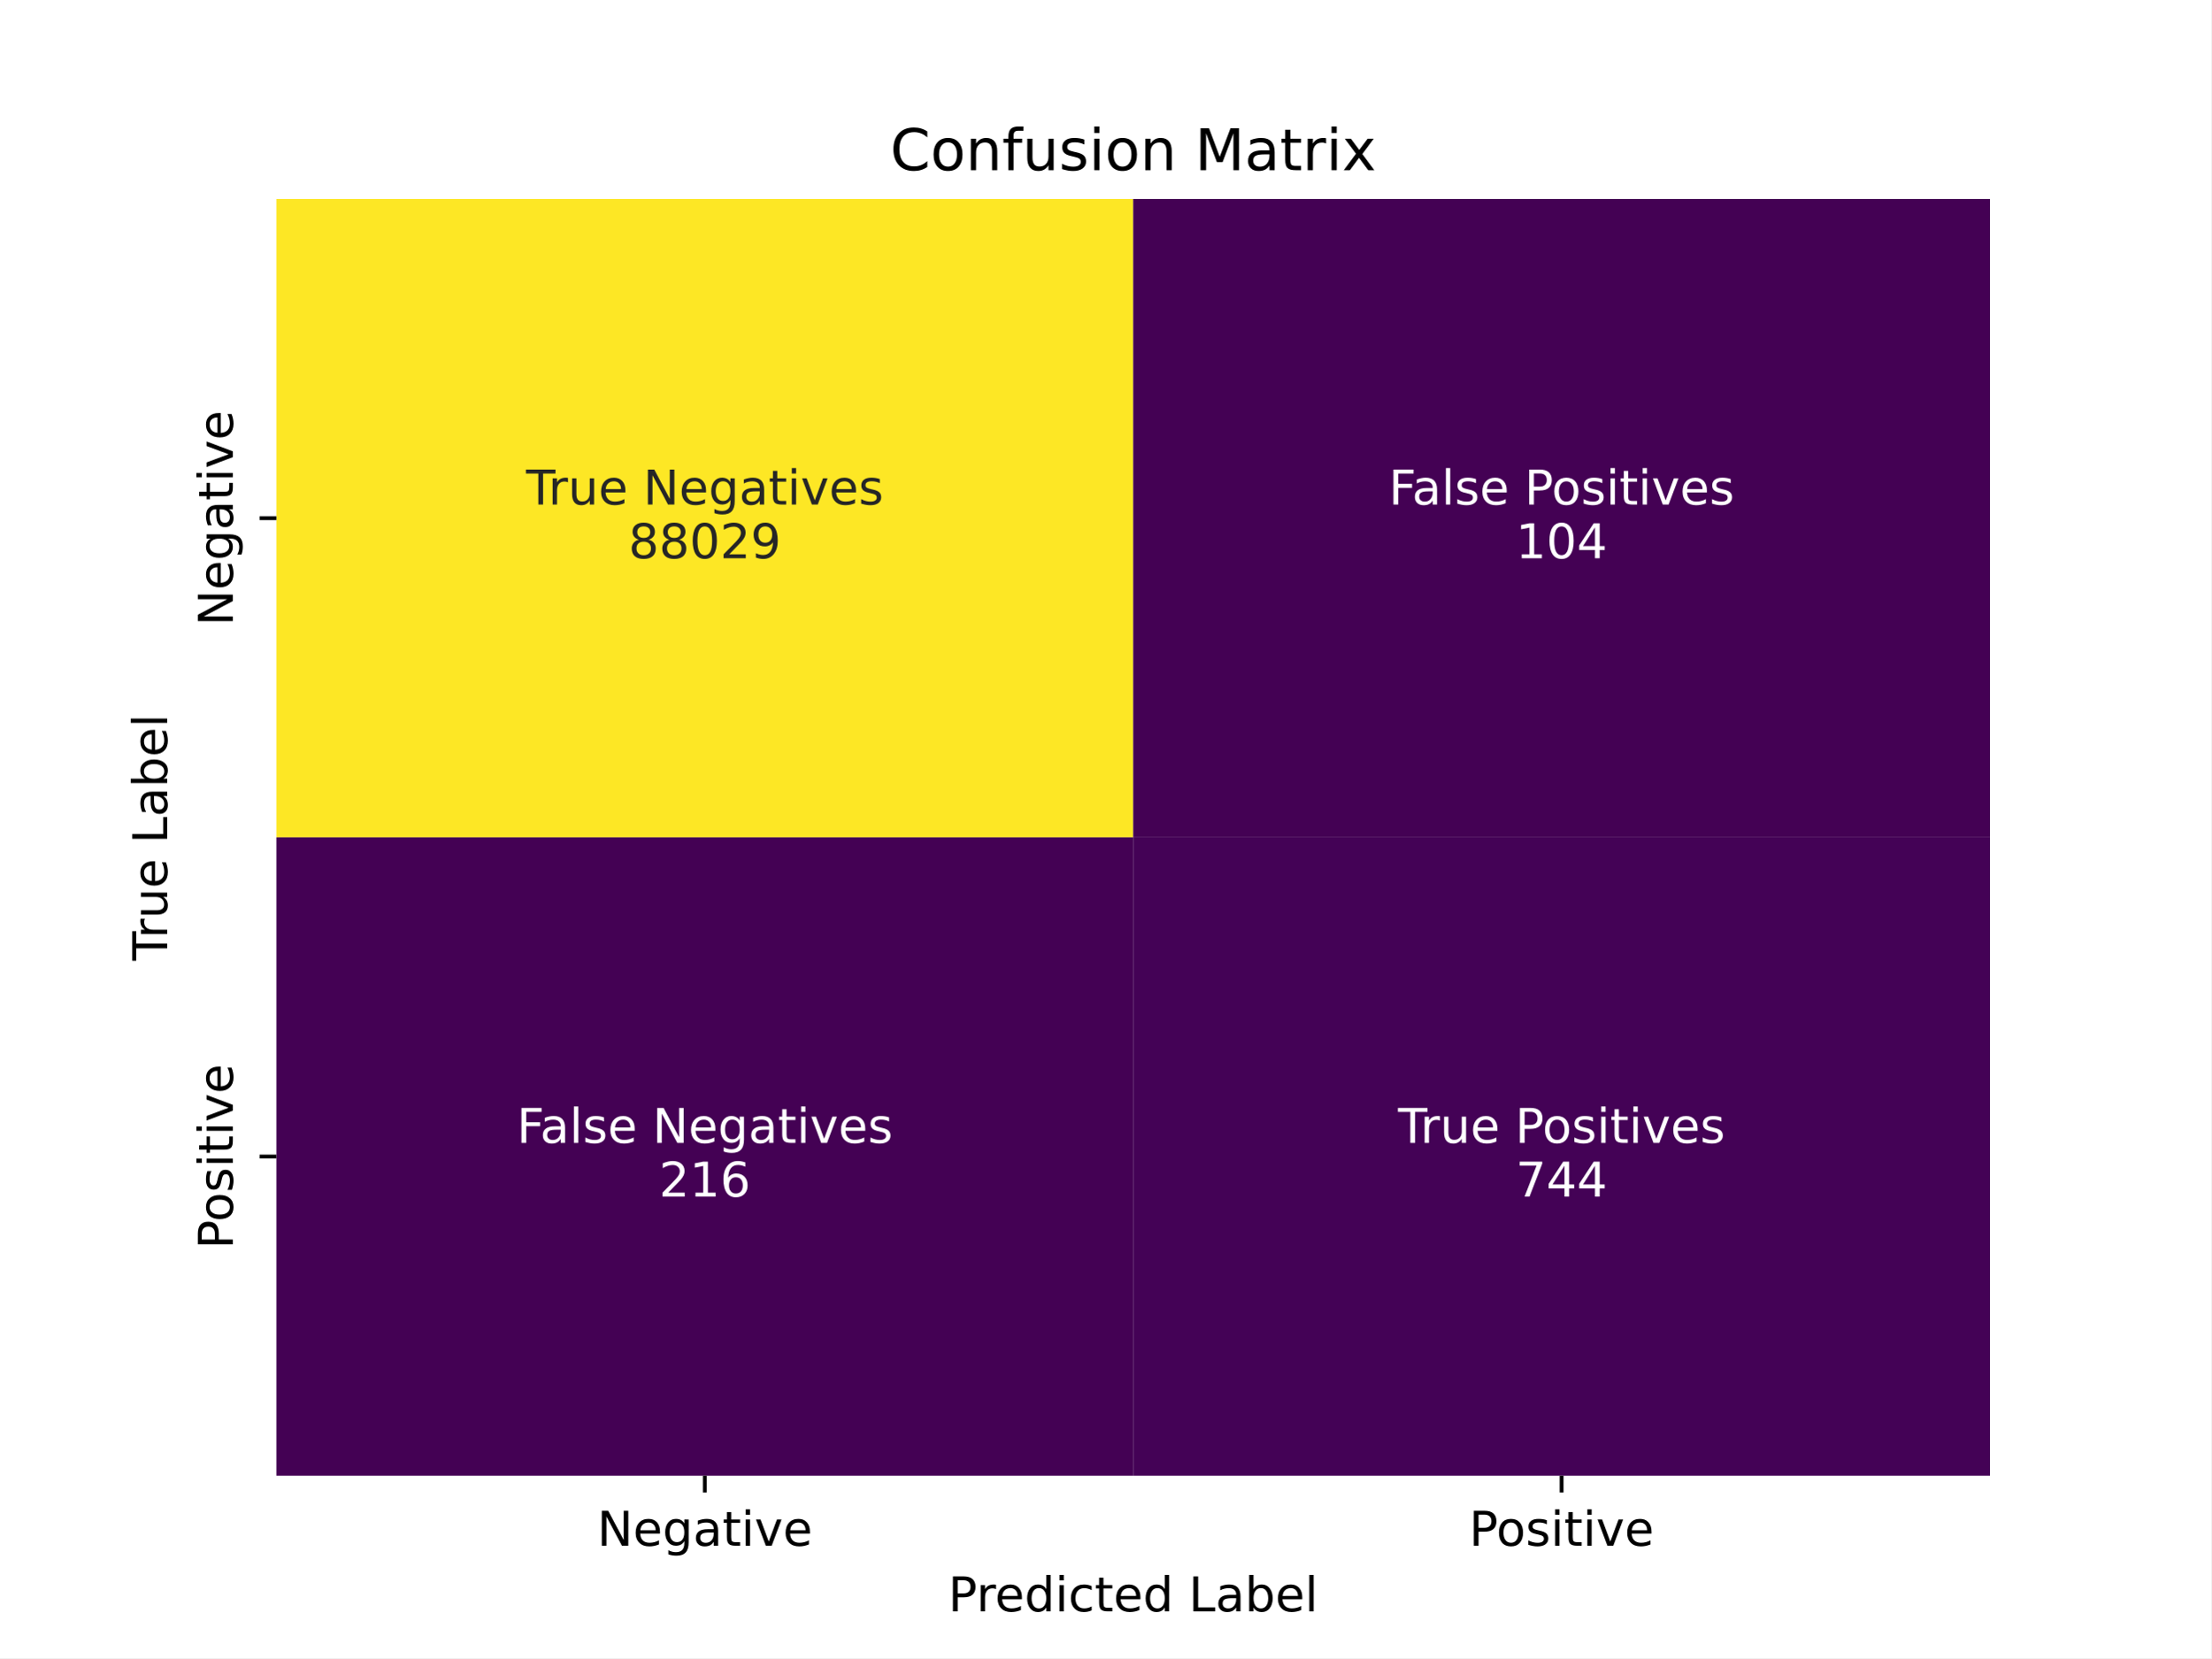
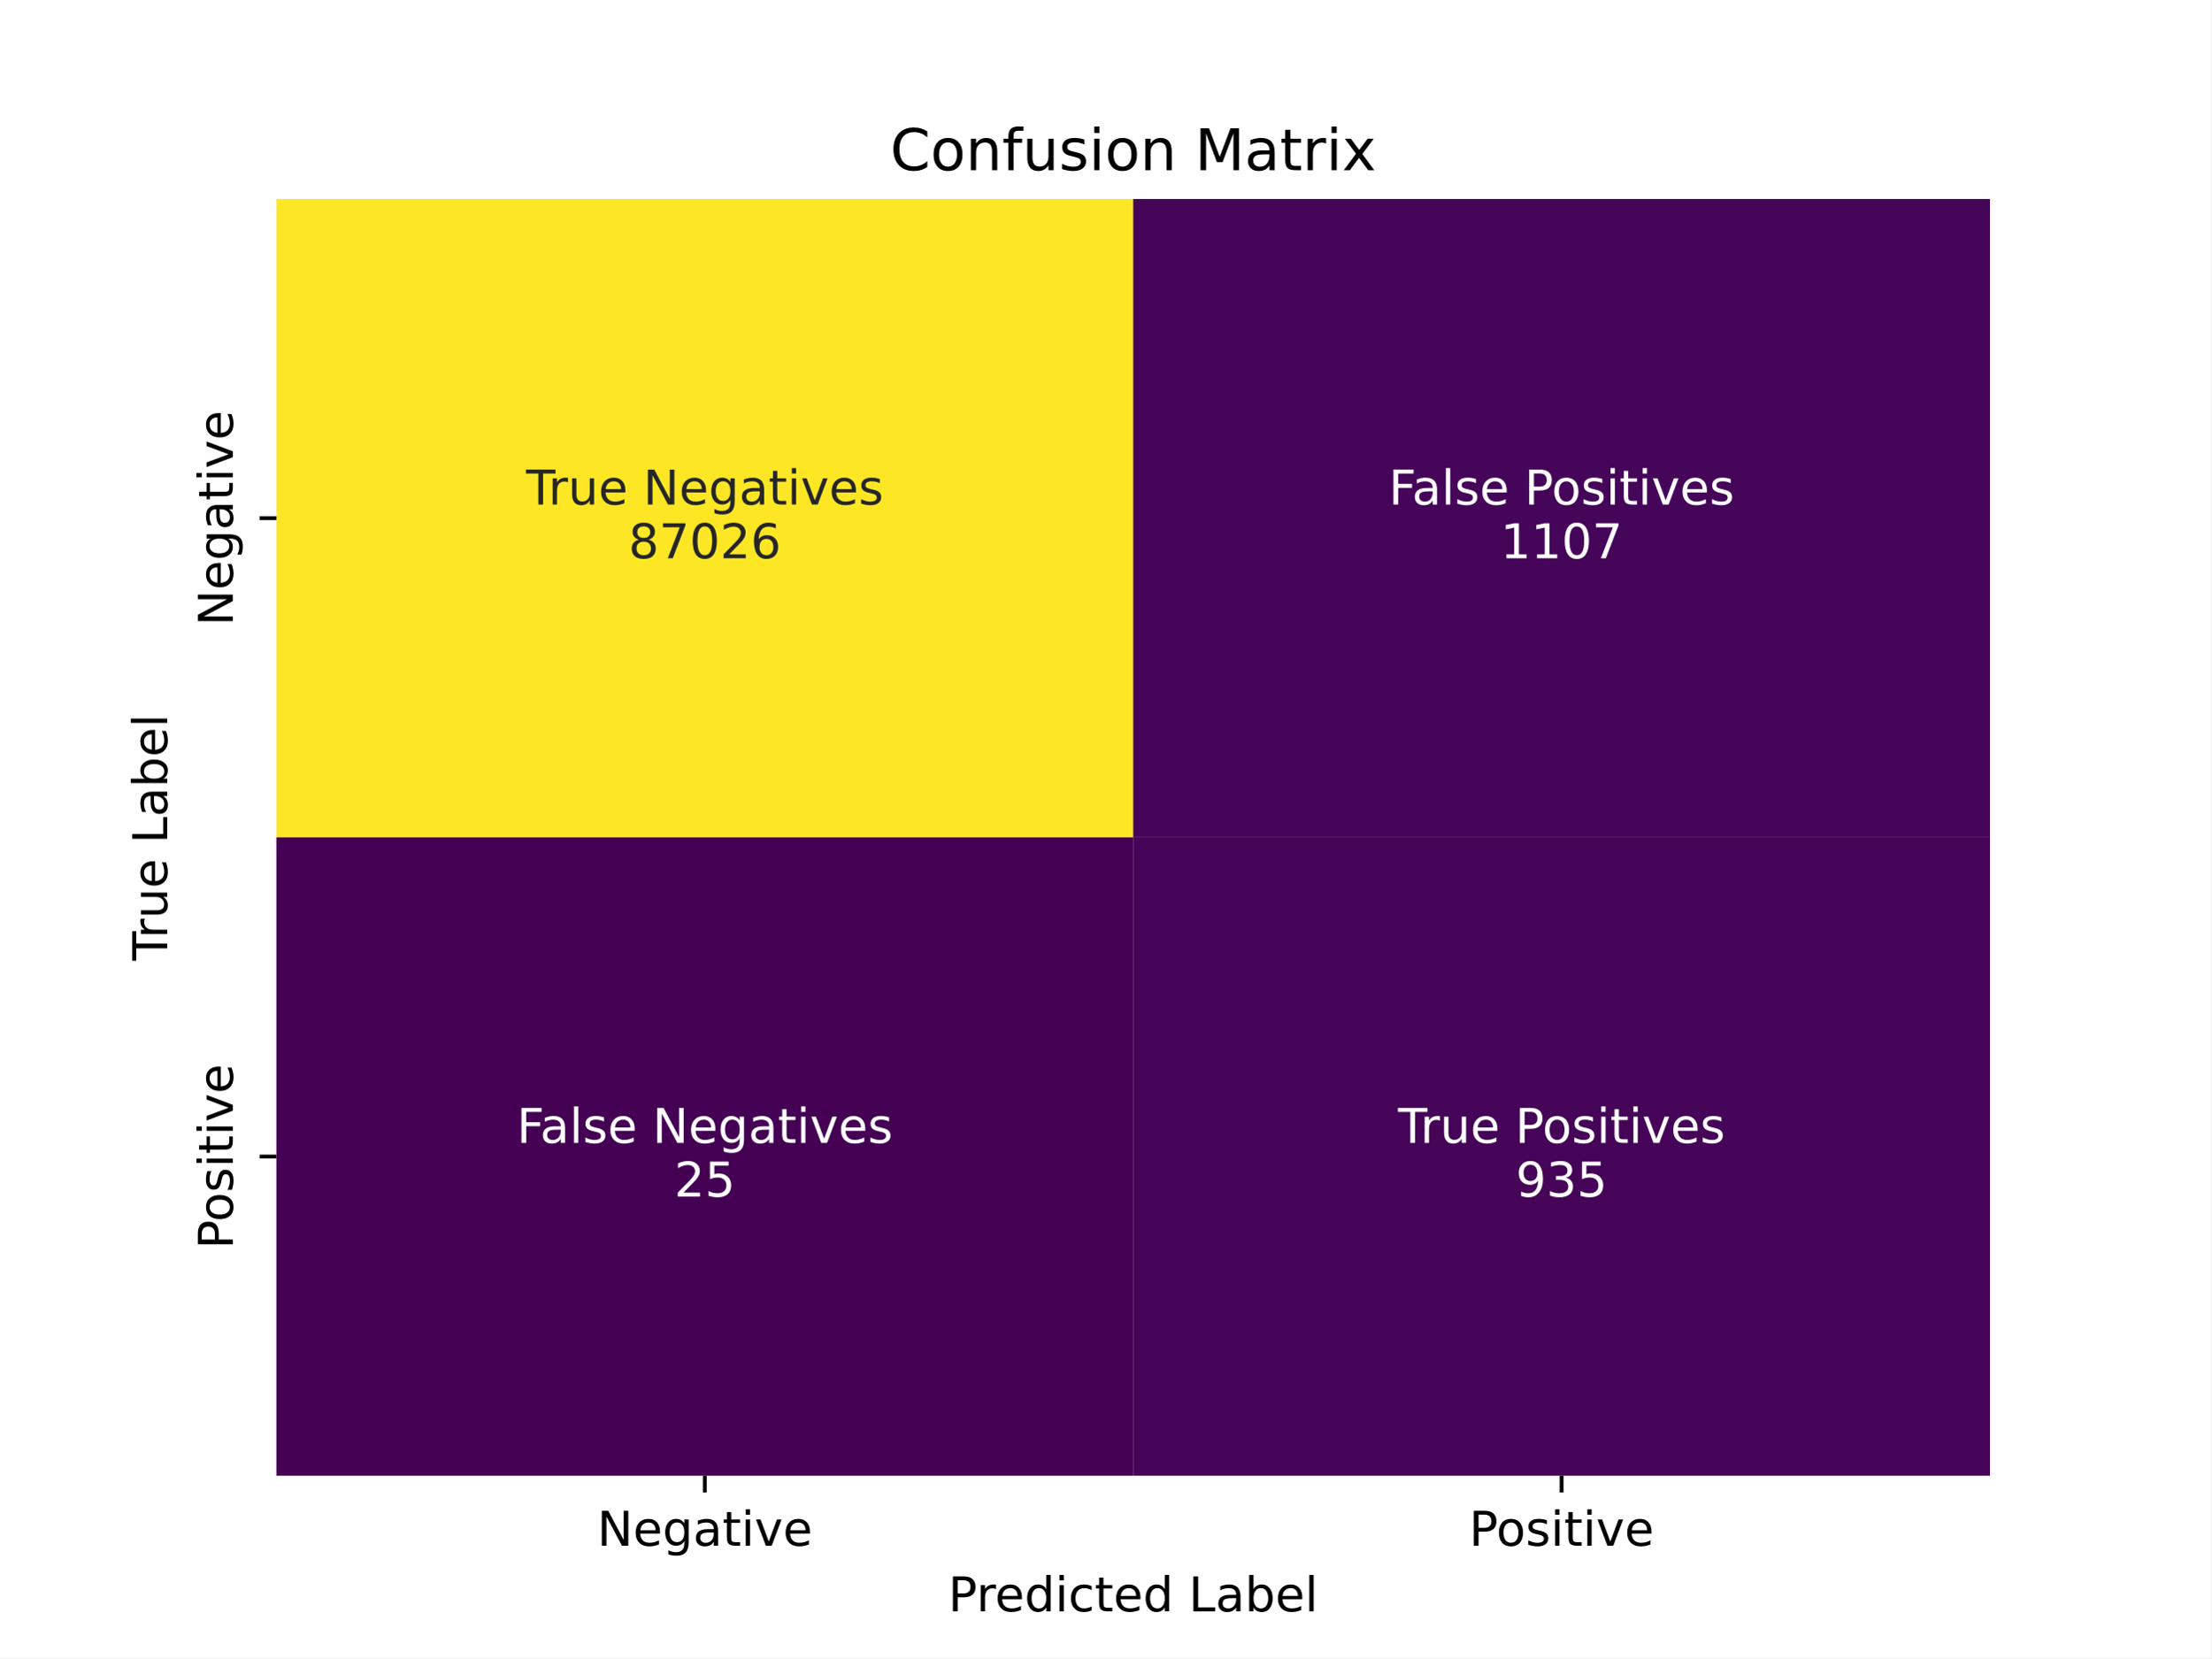
<svg xmlns="http://www.w3.org/2000/svg" xmlns:xlink="http://www.w3.org/1999/xlink" width="460.8pt" height="345.6pt" viewBox="0 0 460.8 345.6" version="1.1">
  <defs>
    <style type="text/css">*{stroke-linejoin: round; stroke-linecap: butt}</style>
  </defs>
  <g id="figure_1">
    <g id="patch_1">
      <path d="M 0 345.6  L 460.8 345.6  L 460.8 0  L 0 0  z " style="fill: #ffffff" />
    </g>
    <g id="axes_1">
      <g id="patch_2">
        <path d="M 57.6 307.584  L 414.72 307.584  L 414.72 41.472  L 57.6 41.472  z " style="fill: #ffffff" />
      </g>
      <g id="QuadMesh_1">
-         <path d="M 57.6 41.472  L 236.16 41.472  L 236.16 174.528  L 57.6 174.528  L 57.6 41.472  " clip-path="url(#p90db068c3b)" style="fill: #fde725" />
-         <path d="M 236.16 41.472  L 414.72 41.472  L 414.72 174.528  L 236.16 174.528  L 236.16 41.472  " clip-path="url(#p90db068c3b)" style="fill: #440154" />
-         <path d="M 57.6 174.528  L 236.16 174.528  L 236.16 307.584  L 57.6 307.584  L 57.6 174.528  " clip-path="url(#p90db068c3b)" style="fill: #440154" />
-         <path d="M 236.16 174.528  L 414.72 174.528  L 414.72 307.584  L 236.16 307.584  L 236.16 174.528  " clip-path="url(#p90db068c3b)" style="fill: #440256" />
+         <path d="M 57.6 41.472  L 236.16 41.472  L 236.16 174.528  L 57.6 174.528  L 57.6 41.472  " clip-path="url(#p02f875eec4)" style="fill: #fde725" />
+         <path d="M 236.16 41.472  L 414.72 41.472  L 414.72 174.528  L 236.16 174.528  L 236.16 41.472  " clip-path="url(#p02f875eec4)" style="fill: #450559" />
+         <path d="M 57.6 174.528  L 236.16 174.528  L 236.16 307.584  L 57.6 307.584  L 57.6 174.528  " clip-path="url(#p02f875eec4)" style="fill: #440154" />
+         <path d="M 236.16 174.528  L 414.72 174.528  L 414.72 307.584  L 236.16 307.584  L 236.16 174.528  " clip-path="url(#p02f875eec4)" style="fill: #450457" />
      </g>
      <g id="matplotlib.axis_1">
        <g id="xtick_1">
          <g id="line2d_1">
            <defs>
-               <path id="m517d37b6d0" d="M 0 0  L 0 3.5  " style="stroke: #000000; stroke-width: 0.8" />
+               <path id="m6c19565d3a" d="M 0 0  L 0 3.5  " style="stroke: #000000; stroke-width: 0.8" />
            </defs>
            <g>
-               <use xlink:href="#m517d37b6d0" x="146.88" y="307.584" style="stroke: #000000; stroke-width: 0.8" />
+               <use xlink:href="#m6c19565d3a" x="146.88" y="307.584" style="stroke: #000000; stroke-width: 0.8" />
            </g>
          </g>
          <g id="text_1">
            <g transform="translate(124.4394 322.1824) scale(0.1 -0.1)">
              <defs>
                <path id="DejaVuSans-4e" d="M 628 4666  L 1478 4666  L 3547 763  L 3547 4666  L 4159 4666  L 4159 0  L 3309 0  L 1241 3903  L 1241 0  L 628 0  L 628 4666  z " transform="scale(0.015625)" />
                <path id="DejaVuSans-65" d="M 3597 1894  L 3597 1613  L 953 1613  Q 991 1019 1311 708  Q 1631 397 2203 397  Q 2534 397 2845 478  Q 3156 559 3463 722  L 3463 178  Q 3153 47 2828 -22  Q 2503 -91 2169 -91  Q 1331 -91 842 396  Q 353 884 353 1716  Q 353 2575 817 3079  Q 1281 3584 2069 3584  Q 2775 3584 3186 3129  Q 3597 2675 3597 1894  z M 3022 2063  Q 3016 2534 2758 2815  Q 2500 3097 2075 3097  Q 1594 3097 1305 2825  Q 1016 2553 972 2059  L 3022 2063  z " transform="scale(0.015625)" />
                <path id="DejaVuSans-67" d="M 2906 1791  Q 2906 2416 2648 2759  Q 2391 3103 1925 3103  Q 1463 3103 1205 2759  Q 947 2416 947 1791  Q 947 1169 1205 825  Q 1463 481 1925 481  Q 2391 481 2648 825  Q 2906 1169 2906 1791  z M 3481 434  Q 3481 -459 3084 -895  Q 2688 -1331 1869 -1331  Q 1566 -1331 1297 -1286  Q 1028 -1241 775 -1147  L 775 -588  Q 1028 -725 1275 -790  Q 1522 -856 1778 -856  Q 2344 -856 2625 -561  Q 2906 -266 2906 331  L 2906 616  Q 2728 306 2450 153  Q 2172 0 1784 0  Q 1141 0 747 490  Q 353 981 353 1791  Q 353 2603 747 3093  Q 1141 3584 1784 3584  Q 2172 3584 2450 3431  Q 2728 3278 2906 2969  L 2906 3500  L 3481 3500  L 3481 434  z " transform="scale(0.015625)" />
                <path id="DejaVuSans-61" d="M 2194 1759  Q 1497 1759 1228 1600  Q 959 1441 959 1056  Q 959 750 1161 570  Q 1363 391 1709 391  Q 2188 391 2477 730  Q 2766 1069 2766 1631  L 2766 1759  L 2194 1759  z M 3341 1997  L 3341 0  L 2766 0  L 2766 531  Q 2569 213 2275 61  Q 1981 -91 1556 -91  Q 1019 -91 701 211  Q 384 513 384 1019  Q 384 1609 779 1909  Q 1175 2209 1959 2209  L 2766 2209  L 2766 2266  Q 2766 2663 2505 2880  Q 2244 3097 1772 3097  Q 1472 3097 1187 3025  Q 903 2953 641 2809  L 641 3341  Q 956 3463 1253 3523  Q 1550 3584 1831 3584  Q 2591 3584 2966 3190  Q 3341 2797 3341 1997  z " transform="scale(0.015625)" />
                <path id="DejaVuSans-74" d="M 1172 4494  L 1172 3500  L 2356 3500  L 2356 3053  L 1172 3053  L 1172 1153  Q 1172 725 1289 603  Q 1406 481 1766 481  L 2356 481  L 2356 0  L 1766 0  Q 1100 0 847 248  Q 594 497 594 1153  L 594 3053  L 172 3053  L 172 3500  L 594 3500  L 594 4494  L 1172 4494  z " transform="scale(0.015625)" />
                <path id="DejaVuSans-69" d="M 603 3500  L 1178 3500  L 1178 0  L 603 0  L 603 3500  z M 603 4863  L 1178 4863  L 1178 4134  L 603 4134  L 603 4863  z " transform="scale(0.015625)" />
                <path id="DejaVuSans-76" d="M 191 3500  L 800 3500  L 1894 563  L 2988 3500  L 3597 3500  L 2284 0  L 1503 0  L 191 3500  z " transform="scale(0.015625)" />
              </defs>
              <use xlink:href="#DejaVuSans-4e" />
              <use xlink:href="#DejaVuSans-65" transform="translate(74.80469 0)" />
              <use xlink:href="#DejaVuSans-67" transform="translate(136.3281 0)" />
              <use xlink:href="#DejaVuSans-61" transform="translate(199.8047 0)" />
              <use xlink:href="#DejaVuSans-74" transform="translate(261.084 0)" />
              <use xlink:href="#DejaVuSans-69" transform="translate(300.293 0)" />
              <use xlink:href="#DejaVuSans-76" transform="translate(328.0762 0)" />
              <use xlink:href="#DejaVuSans-65" transform="translate(387.2559 0)" />
            </g>
          </g>
        </g>
        <g id="xtick_2">
          <g id="line2d_2">
            <g>
-               <use xlink:href="#m517d37b6d0" x="325.44" y="307.584" style="stroke: #000000; stroke-width: 0.8" />
+               <use xlink:href="#m6c19565d3a" x="325.44" y="307.584" style="stroke: #000000; stroke-width: 0.8" />
            </g>
          </g>
          <g id="text_2">
            <g transform="translate(306.1681 322.1824) scale(0.1 -0.1)">
              <defs>
                <path id="DejaVuSans-50" d="M 1259 4147  L 1259 2394  L 2053 2394  Q 2494 2394 2734 2622  Q 2975 2850 2975 3272  Q 2975 3691 2734 3919  Q 2494 4147 2053 4147  L 1259 4147  z M 628 4666  L 2053 4666  Q 2838 4666 3239 4311  Q 3641 3956 3641 3272  Q 3641 2581 3239 2228  Q 2838 1875 2053 1875  L 1259 1875  L 1259 0  L 628 0  L 628 4666  z " transform="scale(0.015625)" />
                <path id="DejaVuSans-6f" d="M 1959 3097  Q 1497 3097 1228 2736  Q 959 2375 959 1747  Q 959 1119 1226 758  Q 1494 397 1959 397  Q 2419 397 2687 759  Q 2956 1122 2956 1747  Q 2956 2369 2687 2733  Q 2419 3097 1959 3097  z M 1959 3584  Q 2709 3584 3137 3096  Q 3566 2609 3566 1747  Q 3566 888 3137 398  Q 2709 -91 1959 -91  Q 1206 -91 779 398  Q 353 888 353 1747  Q 353 2609 779 3096  Q 1206 3584 1959 3584  z " transform="scale(0.015625)" />
                <path id="DejaVuSans-73" d="M 2834 3397  L 2834 2853  Q 2591 2978 2328 3040  Q 2066 3103 1784 3103  Q 1356 3103 1142 2972  Q 928 2841 928 2578  Q 928 2378 1081 2264  Q 1234 2150 1697 2047  L 1894 2003  Q 2506 1872 2764 1633  Q 3022 1394 3022 966  Q 3022 478 2636 193  Q 2250 -91 1575 -91  Q 1294 -91 989 -36  Q 684 19 347 128  L 347 722  Q 666 556 975 473  Q 1284 391 1588 391  Q 1994 391 2212 530  Q 2431 669 2431 922  Q 2431 1156 2273 1281  Q 2116 1406 1581 1522  L 1381 1569  Q 847 1681 609 1914  Q 372 2147 372 2553  Q 372 3047 722 3315  Q 1072 3584 1716 3584  Q 2034 3584 2315 3537  Q 2597 3491 2834 3397  z " transform="scale(0.015625)" />
              </defs>
              <use xlink:href="#DejaVuSans-50" />
              <use xlink:href="#DejaVuSans-6f" transform="translate(56.67773 0)" />
              <use xlink:href="#DejaVuSans-73" transform="translate(117.8594 0)" />
              <use xlink:href="#DejaVuSans-69" transform="translate(169.959 0)" />
              <use xlink:href="#DejaVuSans-74" transform="translate(197.7422 0)" />
              <use xlink:href="#DejaVuSans-69" transform="translate(236.9512 0)" />
              <use xlink:href="#DejaVuSans-76" transform="translate(264.7344 0)" />
              <use xlink:href="#DejaVuSans-65" transform="translate(323.9141 0)" />
            </g>
          </g>
        </g>
        <g id="text_3">
          <g transform="translate(197.6108 335.8606) scale(0.1 -0.1)">
            <defs>
              <path id="DejaVuSans-72" d="M 2631 2963  Q 2534 3019 2420 3045  Q 2306 3072 2169 3072  Q 1681 3072 1420 2755  Q 1159 2438 1159 1844  L 1159 0  L 581 0  L 581 3500  L 1159 3500  L 1159 2956  Q 1341 3275 1631 3429  Q 1922 3584 2338 3584  Q 2397 3584 2469 3576  Q 2541 3569 2628 3553  L 2631 2963  z " transform="scale(0.015625)" />
              <path id="DejaVuSans-64" d="M 2906 2969  L 2906 4863  L 3481 4863  L 3481 0  L 2906 0  L 2906 525  Q 2725 213 2448 61  Q 2172 -91 1784 -91  Q 1150 -91 751 415  Q 353 922 353 1747  Q 353 2572 751 3078  Q 1150 3584 1784 3584  Q 2172 3584 2448 3432  Q 2725 3281 2906 2969  z M 947 1747  Q 947 1113 1208 752  Q 1469 391 1925 391  Q 2381 391 2643 752  Q 2906 1113 2906 1747  Q 2906 2381 2643 2742  Q 2381 3103 1925 3103  Q 1469 3103 1208 2742  Q 947 2381 947 1747  z " transform="scale(0.015625)" />
              <path id="DejaVuSans-63" d="M 3122 3366  L 3122 2828  Q 2878 2963 2633 3030  Q 2388 3097 2138 3097  Q 1578 3097 1268 2742  Q 959 2388 959 1747  Q 959 1106 1268 751  Q 1578 397 2138 397  Q 2388 397 2633 464  Q 2878 531 3122 666  L 3122 134  Q 2881 22 2623 -34  Q 2366 -91 2075 -91  Q 1284 -91 818 406  Q 353 903 353 1747  Q 353 2603 823 3093  Q 1294 3584 2113 3584  Q 2378 3584 2631 3529  Q 2884 3475 3122 3366  z " transform="scale(0.015625)" />
              <path id="DejaVuSans-20" transform="scale(0.015625)" />
              <path id="DejaVuSans-4c" d="M 628 4666  L 1259 4666  L 1259 531  L 3531 531  L 3531 0  L 628 0  L 628 4666  z " transform="scale(0.015625)" />
              <path id="DejaVuSans-62" d="M 3116 1747  Q 3116 2381 2855 2742  Q 2594 3103 2138 3103  Q 1681 3103 1420 2742  Q 1159 2381 1159 1747  Q 1159 1113 1420 752  Q 1681 391 2138 391  Q 2594 391 2855 752  Q 3116 1113 3116 1747  z M 1159 2969  Q 1341 3281 1617 3432  Q 1894 3584 2278 3584  Q 2916 3584 3314 3078  Q 3713 2572 3713 1747  Q 3713 922 3314 415  Q 2916 -91 2278 -91  Q 1894 -91 1617 61  Q 1341 213 1159 525  L 1159 0  L 581 0  L 581 4863  L 1159 4863  L 1159 2969  z " transform="scale(0.015625)" />
              <path id="DejaVuSans-6c" d="M 603 4863  L 1178 4863  L 1178 0  L 603 0  L 603 4863  z " transform="scale(0.015625)" />
            </defs>
            <use xlink:href="#DejaVuSans-50" />
            <use xlink:href="#DejaVuSans-72" transform="translate(58.55273 0)" />
            <use xlink:href="#DejaVuSans-65" transform="translate(97.41602 0)" />
            <use xlink:href="#DejaVuSans-64" transform="translate(158.9395 0)" />
            <use xlink:href="#DejaVuSans-69" transform="translate(222.416 0)" />
            <use xlink:href="#DejaVuSans-63" transform="translate(250.1992 0)" />
            <use xlink:href="#DejaVuSans-74" transform="translate(305.1797 0)" />
            <use xlink:href="#DejaVuSans-65" transform="translate(344.3887 0)" />
            <use xlink:href="#DejaVuSans-64" transform="translate(405.9121 0)" />
            <use xlink:href="#DejaVuSans-20" transform="translate(469.3887 0)" />
            <use xlink:href="#DejaVuSans-4c" transform="translate(501.1758 0)" />
            <use xlink:href="#DejaVuSans-61" transform="translate(556.8887 0)" />
            <use xlink:href="#DejaVuSans-62" transform="translate(618.168 0)" />
            <use xlink:href="#DejaVuSans-65" transform="translate(681.6445 0)" />
            <use xlink:href="#DejaVuSans-6c" transform="translate(743.168 0)" />
          </g>
        </g>
      </g>
      <g id="matplotlib.axis_2">
        <g id="ytick_1">
          <g id="line2d_3">
            <defs>
-               <path id="m8177fb9227" d="M 0 0  L -3.5 0  " style="stroke: #000000; stroke-width: 0.8" />
+               <path id="m8d8a3f7e80" d="M 0 0  L -3.5 0  " style="stroke: #000000; stroke-width: 0.8" />
            </defs>
            <g>
-               <use xlink:href="#m8177fb9227" x="57.6" y="108" style="stroke: #000000; stroke-width: 0.8" />
+               <use xlink:href="#m8d8a3f7e80" x="57.6" y="108" style="stroke: #000000; stroke-width: 0.8" />
            </g>
          </g>
          <g id="text_4">
            <g transform="translate(48.52031 130.4406) rotate(-90) scale(0.1 -0.1)">
              <use xlink:href="#DejaVuSans-4e" />
              <use xlink:href="#DejaVuSans-65" transform="translate(74.80469 0)" />
              <use xlink:href="#DejaVuSans-67" transform="translate(136.3281 0)" />
              <use xlink:href="#DejaVuSans-61" transform="translate(199.8047 0)" />
              <use xlink:href="#DejaVuSans-74" transform="translate(261.084 0)" />
              <use xlink:href="#DejaVuSans-69" transform="translate(300.293 0)" />
              <use xlink:href="#DejaVuSans-76" transform="translate(328.0762 0)" />
              <use xlink:href="#DejaVuSans-65" transform="translate(387.2559 0)" />
            </g>
          </g>
        </g>
        <g id="ytick_2">
          <g id="line2d_4">
            <g>
-               <use xlink:href="#m8177fb9227" x="57.6" y="241.056" style="stroke: #000000; stroke-width: 0.8" />
+               <use xlink:href="#m8d8a3f7e80" x="57.6" y="241.056" style="stroke: #000000; stroke-width: 0.8" />
            </g>
          </g>
          <g id="text_5">
            <g transform="translate(48.52031 260.3279) rotate(-90) scale(0.1 -0.1)">
              <use xlink:href="#DejaVuSans-50" />
              <use xlink:href="#DejaVuSans-6f" transform="translate(56.67773 0)" />
              <use xlink:href="#DejaVuSans-73" transform="translate(117.8594 0)" />
              <use xlink:href="#DejaVuSans-69" transform="translate(169.959 0)" />
              <use xlink:href="#DejaVuSans-74" transform="translate(197.7422 0)" />
              <use xlink:href="#DejaVuSans-69" transform="translate(236.9512 0)" />
              <use xlink:href="#DejaVuSans-76" transform="translate(264.7344 0)" />
              <use xlink:href="#DejaVuSans-65" transform="translate(323.9141 0)" />
            </g>
          </g>
        </g>
        <g id="text_6">
          <g transform="translate(34.84219 200.2241) rotate(-90) scale(0.1 -0.1)">
            <defs>
              <path id="DejaVuSans-54" d="M -19 4666  L 3928 4666  L 3928 4134  L 2272 4134  L 2272 0  L 1638 0  L 1638 4134  L -19 4134  L -19 4666  z " transform="scale(0.015625)" />
              <path id="DejaVuSans-75" d="M 544 1381  L 544 3500  L 1119 3500  L 1119 1403  Q 1119 906 1312 657  Q 1506 409 1894 409  Q 2359 409 2629 706  Q 2900 1003 2900 1516  L 2900 3500  L 3475 3500  L 3475 0  L 2900 0  L 2900 538  Q 2691 219 2414 64  Q 2138 -91 1772 -91  Q 1169 -91 856 284  Q 544 659 544 1381  z M 1991 3584  L 1991 3584  z " transform="scale(0.015625)" />
            </defs>
            <use xlink:href="#DejaVuSans-54" />
            <use xlink:href="#DejaVuSans-72" transform="translate(46.33398 0)" />
            <use xlink:href="#DejaVuSans-75" transform="translate(87.44727 0)" />
            <use xlink:href="#DejaVuSans-65" transform="translate(150.8262 0)" />
            <use xlink:href="#DejaVuSans-20" transform="translate(212.3496 0)" />
            <use xlink:href="#DejaVuSans-4c" transform="translate(244.1367 0)" />
            <use xlink:href="#DejaVuSans-61" transform="translate(299.8496 0)" />
            <use xlink:href="#DejaVuSans-62" transform="translate(361.1289 0)" />
            <use xlink:href="#DejaVuSans-65" transform="translate(424.6055 0)" />
            <use xlink:href="#DejaVuSans-6c" transform="translate(486.1289 0)" />
          </g>
        </g>
      </g>
      <g id="text_7">
        <g style="fill: #262626" transform="translate(109.6284 105.1605) scale(0.1 -0.1)">
          <use xlink:href="#DejaVuSans-54" />
          <use xlink:href="#DejaVuSans-72" transform="translate(46.33398 0)" />
          <use xlink:href="#DejaVuSans-75" transform="translate(87.44727 0)" />
          <use xlink:href="#DejaVuSans-65" transform="translate(150.8262 0)" />
          <use xlink:href="#DejaVuSans-20" transform="translate(212.3496 0)" />
          <use xlink:href="#DejaVuSans-4e" transform="translate(244.1367 0)" />
          <use xlink:href="#DejaVuSans-65" transform="translate(318.9414 0)" />
          <use xlink:href="#DejaVuSans-67" transform="translate(380.4648 0)" />
          <use xlink:href="#DejaVuSans-61" transform="translate(443.9414 0)" />
          <use xlink:href="#DejaVuSans-74" transform="translate(505.2207 0)" />
          <use xlink:href="#DejaVuSans-69" transform="translate(544.4297 0)" />
          <use xlink:href="#DejaVuSans-76" transform="translate(572.2129 0)" />
          <use xlink:href="#DejaVuSans-65" transform="translate(631.3926 0)" />
          <use xlink:href="#DejaVuSans-73" transform="translate(692.916 0)" />
        </g>
        <g style="fill: #262626" transform="translate(130.9737 116.3583) scale(0.1 -0.1)">
          <defs>
            <path id="DejaVuSans-38" d="M 2034 2216  Q 1584 2216 1326 1975  Q 1069 1734 1069 1313  Q 1069 891 1326 650  Q 1584 409 2034 409  Q 2484 409 2743 651  Q 3003 894 3003 1313  Q 3003 1734 2745 1975  Q 2488 2216 2034 2216  z M 1403 2484  Q 997 2584 770 2862  Q 544 3141 544 3541  Q 544 4100 942 4425  Q 1341 4750 2034 4750  Q 2731 4750 3128 4425  Q 3525 4100 3525 3541  Q 3525 3141 3298 2862  Q 3072 2584 2669 2484  Q 3125 2378 3379 2068  Q 3634 1759 3634 1313  Q 3634 634 3220 271  Q 2806 -91 2034 -91  Q 1263 -91 848 271  Q 434 634 434 1313  Q 434 1759 690 2068  Q 947 2378 1403 2484  z M 1172 3481  Q 1172 3119 1398 2916  Q 1625 2713 2034 2713  Q 2441 2713 2670 2916  Q 2900 3119 2900 3481  Q 2900 3844 2670 4047  Q 2441 4250 2034 4250  Q 1625 4250 1398 4047  Q 1172 3844 1172 3481  z " transform="scale(0.015625)" />
+             <path id="DejaVuSans-37" d="M 525 4666  L 3525 4666  L 3525 4397  L 1831 0  L 1172 0  L 2766 4134  L 525 4134  L 525 4666  z " transform="scale(0.015625)" />
            <path id="DejaVuSans-30" d="M 2034 4250  Q 1547 4250 1301 3770  Q 1056 3291 1056 2328  Q 1056 1369 1301 889  Q 1547 409 2034 409  Q 2525 409 2770 889  Q 3016 1369 3016 2328  Q 3016 3291 2770 3770  Q 2525 4250 2034 4250  z M 2034 4750  Q 2819 4750 3233 4129  Q 3647 3509 3647 2328  Q 3647 1150 3233 529  Q 2819 -91 2034 -91  Q 1250 -91 836 529  Q 422 1150 422 2328  Q 422 3509 836 4129  Q 1250 4750 2034 4750  z " transform="scale(0.015625)" />
            <path id="DejaVuSans-32" d="M 1228 531  L 3431 531  L 3431 0  L 469 0  L 469 531  Q 828 903 1448 1529  Q 2069 2156 2228 2338  Q 2531 2678 2651 2914  Q 2772 3150 2772 3378  Q 2772 3750 2511 3984  Q 2250 4219 1831 4219  Q 1534 4219 1204 4116  Q 875 4013 500 3803  L 500 4441  Q 881 4594 1212 4672  Q 1544 4750 1819 4750  Q 2544 4750 2975 4387  Q 3406 4025 3406 3419  Q 3406 3131 3298 2873  Q 3191 2616 2906 2266  Q 2828 2175 2409 1742  Q 1991 1309 1228 531  z " transform="scale(0.015625)" />
-             <path id="DejaVuSans-39" d="M 703 97  L 703 672  Q 941 559 1184 500  Q 1428 441 1663 441  Q 2288 441 2617 861  Q 2947 1281 2994 2138  Q 2813 1869 2534 1725  Q 2256 1581 1919 1581  Q 1219 1581 811 2004  Q 403 2428 403 3163  Q 403 3881 828 4315  Q 1253 4750 1959 4750  Q 2769 4750 3195 4129  Q 3622 3509 3622 2328  Q 3622 1225 3098 567  Q 2575 -91 1691 -91  Q 1453 -91 1209 -44  Q 966 3 703 97  z M 1959 2075  Q 2384 2075 2632 2365  Q 2881 2656 2881 3163  Q 2881 3666 2632 3958  Q 2384 4250 1959 4250  Q 1534 4250 1286 3958  Q 1038 3666 1038 3163  Q 1038 2656 1286 2365  Q 1534 2075 1959 2075  z " transform="scale(0.015625)" />
+             <path id="DejaVuSans-36" d="M 2113 2584  Q 1688 2584 1439 2293  Q 1191 2003 1191 1497  Q 1191 994 1439 701  Q 1688 409 2113 409  Q 2538 409 2786 701  Q 3034 994 3034 1497  Q 3034 2003 2786 2293  Q 2538 2584 2113 2584  z M 3366 4563  L 3366 3988  Q 3128 4100 2886 4159  Q 2644 4219 2406 4219  Q 1781 4219 1451 3797  Q 1122 3375 1075 2522  Q 1259 2794 1537 2939  Q 1816 3084 2150 3084  Q 2853 3084 3261 2657  Q 3669 2231 3669 1497  Q 3669 778 3244 343  Q 2819 -91 2113 -91  Q 1303 -91 875 529  Q 447 1150 447 2328  Q 447 3434 972 4092  Q 1497 4750 2381 4750  Q 2619 4750 2861 4703  Q 3103 4656 3366 4563  z " transform="scale(0.015625)" />
          </defs>
          <use xlink:href="#DejaVuSans-38" />
-           <use xlink:href="#DejaVuSans-38" transform="translate(63.62305 0)" />
+           <use xlink:href="#DejaVuSans-37" transform="translate(63.62305 0)" />
          <use xlink:href="#DejaVuSans-30" transform="translate(127.2461 0)" />
          <use xlink:href="#DejaVuSans-32" transform="translate(190.8691 0)" />
-           <use xlink:href="#DejaVuSans-39" transform="translate(254.4922 0)" />
+           <use xlink:href="#DejaVuSans-36" transform="translate(254.4922 0)" />
        </g>
      </g>
      <g id="text_8">
        <g style="fill: #ffffff" transform="translate(289.4205 105.1605) scale(0.1 -0.1)">
          <defs>
            <path id="DejaVuSans-46" d="M 628 4666  L 3309 4666  L 3309 4134  L 1259 4134  L 1259 2759  L 3109 2759  L 3109 2228  L 1259 2228  L 1259 0  L 628 0  L 628 4666  z " transform="scale(0.015625)" />
          </defs>
          <use xlink:href="#DejaVuSans-46" />
          <use xlink:href="#DejaVuSans-61" transform="translate(48.39453 0)" />
          <use xlink:href="#DejaVuSans-6c" transform="translate(109.6738 0)" />
          <use xlink:href="#DejaVuSans-73" transform="translate(137.457 0)" />
          <use xlink:href="#DejaVuSans-65" transform="translate(189.5566 0)" />
          <use xlink:href="#DejaVuSans-20" transform="translate(251.0801 0)" />
          <use xlink:href="#DejaVuSans-50" transform="translate(282.8672 0)" />
          <use xlink:href="#DejaVuSans-6f" transform="translate(339.5449 0)" />
          <use xlink:href="#DejaVuSans-73" transform="translate(400.7266 0)" />
          <use xlink:href="#DejaVuSans-69" transform="translate(452.8262 0)" />
          <use xlink:href="#DejaVuSans-74" transform="translate(480.6094 0)" />
          <use xlink:href="#DejaVuSans-69" transform="translate(519.8184 0)" />
          <use xlink:href="#DejaVuSans-76" transform="translate(547.6016 0)" />
          <use xlink:href="#DejaVuSans-65" transform="translate(606.7812 0)" />
          <use xlink:href="#DejaVuSans-73" transform="translate(668.3047 0)" />
        </g>
-         <g style="fill: #ffffff" transform="translate(315.8963 116.3583) scale(0.1 -0.1)">
+         <g style="fill: #ffffff" transform="translate(312.715 116.3583) scale(0.1 -0.1)">
          <defs>
            <path id="DejaVuSans-31" d="M 794 531  L 1825 531  L 1825 4091  L 703 3866  L 703 4441  L 1819 4666  L 2450 4666  L 2450 531  L 3481 531  L 3481 0  L 794 0  L 794 531  z " transform="scale(0.015625)" />
-             <path id="DejaVuSans-34" d="M 2419 4116  L 825 1625  L 2419 1625  L 2419 4116  z M 2253 4666  L 3047 4666  L 3047 1625  L 3713 1625  L 3713 1100  L 3047 1100  L 3047 0  L 2419 0  L 2419 1100  L 313 1100  L 313 1709  L 2253 4666  z " transform="scale(0.015625)" />
          </defs>
          <use xlink:href="#DejaVuSans-31" />
-           <use xlink:href="#DejaVuSans-30" transform="translate(63.62305 0)" />
-           <use xlink:href="#DejaVuSans-34" transform="translate(127.2461 0)" />
+           <use xlink:href="#DejaVuSans-31" transform="translate(63.62305 0)" />
+           <use xlink:href="#DejaVuSans-30" transform="translate(127.2461 0)" />
+           <use xlink:href="#DejaVuSans-37" transform="translate(190.8691 0)" />
        </g>
      </g>
      <g id="text_9">
        <g style="fill: #ffffff" transform="translate(107.6917 238.2165) scale(0.1 -0.1)">
          <use xlink:href="#DejaVuSans-46" />
          <use xlink:href="#DejaVuSans-61" transform="translate(48.39453 0)" />
          <use xlink:href="#DejaVuSans-6c" transform="translate(109.6738 0)" />
          <use xlink:href="#DejaVuSans-73" transform="translate(137.457 0)" />
          <use xlink:href="#DejaVuSans-65" transform="translate(189.5566 0)" />
          <use xlink:href="#DejaVuSans-20" transform="translate(251.0801 0)" />
          <use xlink:href="#DejaVuSans-4e" transform="translate(282.8672 0)" />
          <use xlink:href="#DejaVuSans-65" transform="translate(357.6719 0)" />
          <use xlink:href="#DejaVuSans-67" transform="translate(419.1953 0)" />
          <use xlink:href="#DejaVuSans-61" transform="translate(482.6719 0)" />
          <use xlink:href="#DejaVuSans-74" transform="translate(543.9512 0)" />
          <use xlink:href="#DejaVuSans-69" transform="translate(583.1602 0)" />
          <use xlink:href="#DejaVuSans-76" transform="translate(610.9434 0)" />
          <use xlink:href="#DejaVuSans-65" transform="translate(670.123 0)" />
          <use xlink:href="#DejaVuSans-73" transform="translate(731.6465 0)" />
        </g>
-         <g style="fill: #ffffff" transform="translate(137.3363 249.4143) scale(0.1 -0.1)">
-           <defs>
-             <path id="DejaVuSans-36" d="M 2113 2584  Q 1688 2584 1439 2293  Q 1191 2003 1191 1497  Q 1191 994 1439 701  Q 1688 409 2113 409  Q 2538 409 2786 701  Q 3034 994 3034 1497  Q 3034 2003 2786 2293  Q 2538 2584 2113 2584  z M 3366 4563  L 3366 3988  Q 3128 4100 2886 4159  Q 2644 4219 2406 4219  Q 1781 4219 1451 3797  Q 1122 3375 1075 2522  Q 1259 2794 1537 2939  Q 1816 3084 2150 3084  Q 2853 3084 3261 2657  Q 3669 2231 3669 1497  Q 3669 778 3244 343  Q 2819 -91 2113 -91  Q 1303 -91 875 529  Q 447 1150 447 2328  Q 447 3434 972 4092  Q 1497 4750 2381 4750  Q 2619 4750 2861 4703  Q 3103 4656 3366 4563  z " transform="scale(0.015625)" />
+         <g style="fill: #ffffff" transform="translate(140.5175 249.4143) scale(0.1 -0.1)">
+           <defs>
+             <path id="DejaVuSans-35" d="M 691 4666  L 3169 4666  L 3169 4134  L 1269 4134  L 1269 2991  Q 1406 3038 1543 3061  Q 1681 3084 1819 3084  Q 2600 3084 3056 2656  Q 3513 2228 3513 1497  Q 3513 744 3044 326  Q 2575 -91 1722 -91  Q 1428 -91 1123 -41  Q 819 9 494 109  L 494 744  Q 775 591 1075 516  Q 1375 441 1709 441  Q 2250 441 2565 725  Q 2881 1009 2881 1497  Q 2881 1984 2565 2268  Q 2250 2553 1709 2553  Q 1456 2553 1204 2497  Q 953 2441 691 2322  L 691 4666  z " transform="scale(0.015625)" />
          </defs>
          <use xlink:href="#DejaVuSans-32" />
-           <use xlink:href="#DejaVuSans-31" transform="translate(63.62305 0)" />
-           <use xlink:href="#DejaVuSans-36" transform="translate(127.2461 0)" />
+           <use xlink:href="#DejaVuSans-35" transform="translate(63.62305 0)" />
        </g>
      </g>
      <g id="text_10">
        <g style="fill: #ffffff" transform="translate(291.3572 238.2165) scale(0.1 -0.1)">
          <use xlink:href="#DejaVuSans-54" />
          <use xlink:href="#DejaVuSans-72" transform="translate(46.33398 0)" />
          <use xlink:href="#DejaVuSans-75" transform="translate(87.44727 0)" />
          <use xlink:href="#DejaVuSans-65" transform="translate(150.8262 0)" />
          <use xlink:href="#DejaVuSans-20" transform="translate(212.3496 0)" />
          <use xlink:href="#DejaVuSans-50" transform="translate(244.1367 0)" />
          <use xlink:href="#DejaVuSans-6f" transform="translate(300.8145 0)" />
          <use xlink:href="#DejaVuSans-73" transform="translate(361.9961 0)" />
          <use xlink:href="#DejaVuSans-69" transform="translate(414.0957 0)" />
          <use xlink:href="#DejaVuSans-74" transform="translate(441.8789 0)" />
          <use xlink:href="#DejaVuSans-69" transform="translate(481.0879 0)" />
          <use xlink:href="#DejaVuSans-76" transform="translate(508.8711 0)" />
          <use xlink:href="#DejaVuSans-65" transform="translate(568.0508 0)" />
          <use xlink:href="#DejaVuSans-73" transform="translate(629.5742 0)" />
        </g>
        <g style="fill: #ffffff" transform="translate(315.8963 249.4143) scale(0.1 -0.1)">
          <defs>
-             <path id="DejaVuSans-37" d="M 525 4666  L 3525 4666  L 3525 4397  L 1831 0  L 1172 0  L 2766 4134  L 525 4134  L 525 4666  z " transform="scale(0.015625)" />
-           </defs>
-           <use xlink:href="#DejaVuSans-37" />
-           <use xlink:href="#DejaVuSans-34" transform="translate(63.62305 0)" />
-           <use xlink:href="#DejaVuSans-34" transform="translate(127.2461 0)" />
+             <path id="DejaVuSans-39" d="M 703 97  L 703 672  Q 941 559 1184 500  Q 1428 441 1663 441  Q 2288 441 2617 861  Q 2947 1281 2994 2138  Q 2813 1869 2534 1725  Q 2256 1581 1919 1581  Q 1219 1581 811 2004  Q 403 2428 403 3163  Q 403 3881 828 4315  Q 1253 4750 1959 4750  Q 2769 4750 3195 4129  Q 3622 3509 3622 2328  Q 3622 1225 3098 567  Q 2575 -91 1691 -91  Q 1453 -91 1209 -44  Q 966 3 703 97  z M 1959 2075  Q 2384 2075 2632 2365  Q 2881 2656 2881 3163  Q 2881 3666 2632 3958  Q 2384 4250 1959 4250  Q 1534 4250 1286 3958  Q 1038 3666 1038 3163  Q 1038 2656 1286 2365  Q 1534 2075 1959 2075  z " transform="scale(0.015625)" />
+             <path id="DejaVuSans-33" d="M 2597 2516  Q 3050 2419 3304 2112  Q 3559 1806 3559 1356  Q 3559 666 3084 287  Q 2609 -91 1734 -91  Q 1441 -91 1130 -33  Q 819 25 488 141  L 488 750  Q 750 597 1062 519  Q 1375 441 1716 441  Q 2309 441 2620 675  Q 2931 909 2931 1356  Q 2931 1769 2642 2001  Q 2353 2234 1838 2234  L 1294 2234  L 1294 2753  L 1863 2753  Q 2328 2753 2575 2939  Q 2822 3125 2822 3475  Q 2822 3834 2567 4026  Q 2313 4219 1838 4219  Q 1578 4219 1281 4162  Q 984 4106 628 3988  L 628 4550  Q 988 4650 1302 4700  Q 1616 4750 1894 4750  Q 2613 4750 3031 4423  Q 3450 4097 3450 3541  Q 3450 3153 3228 2886  Q 3006 2619 2597 2516  z " transform="scale(0.015625)" />
+           </defs>
+           <use xlink:href="#DejaVuSans-39" />
+           <use xlink:href="#DejaVuSans-33" transform="translate(63.62305 0)" />
+           <use xlink:href="#DejaVuSans-35" transform="translate(127.2461 0)" />
        </g>
      </g>
      <g id="text_11">
        <g transform="translate(185.5181 35.472) scale(0.12 -0.12)">
          <defs>
            <path id="DejaVuSans-43" d="M 4122 4306  L 4122 3641  Q 3803 3938 3442 4084  Q 3081 4231 2675 4231  Q 1875 4231 1450 3742  Q 1025 3253 1025 2328  Q 1025 1406 1450 917  Q 1875 428 2675 428  Q 3081 428 3442 575  Q 3803 722 4122 1019  L 4122 359  Q 3791 134 3420 21  Q 3050 -91 2638 -91  Q 1578 -91 968 557  Q 359 1206 359 2328  Q 359 3453 968 4101  Q 1578 4750 2638 4750  Q 3056 4750 3426 4639  Q 3797 4528 4122 4306  z " transform="scale(0.015625)" />
            <path id="DejaVuSans-6e" d="M 3513 2113  L 3513 0  L 2938 0  L 2938 2094  Q 2938 2591 2744 2837  Q 2550 3084 2163 3084  Q 1697 3084 1428 2787  Q 1159 2491 1159 1978  L 1159 0  L 581 0  L 581 3500  L 1159 3500  L 1159 2956  Q 1366 3272 1645 3428  Q 1925 3584 2291 3584  Q 2894 3584 3203 3211  Q 3513 2838 3513 2113  z " transform="scale(0.015625)" />
            <path id="DejaVuSans-66" d="M 2375 4863  L 2375 4384  L 1825 4384  Q 1516 4384 1395 4259  Q 1275 4134 1275 3809  L 1275 3500  L 2222 3500  L 2222 3053  L 1275 3053  L 1275 0  L 697 0  L 697 3053  L 147 3053  L 147 3500  L 697 3500  L 697 3744  Q 697 4328 969 4595  Q 1241 4863 1831 4863  L 2375 4863  z " transform="scale(0.015625)" />
            <path id="DejaVuSans-4d" d="M 628 4666  L 1569 4666  L 2759 1491  L 3956 4666  L 4897 4666  L 4897 0  L 4281 0  L 4281 4097  L 3078 897  L 2444 897  L 1241 4097  L 1241 0  L 628 0  L 628 4666  z " transform="scale(0.015625)" />
            <path id="DejaVuSans-78" d="M 3513 3500  L 2247 1797  L 3578 0  L 2900 0  L 1881 1375  L 863 0  L 184 0  L 1544 1831  L 300 3500  L 978 3500  L 1906 2253  L 2834 3500  L 3513 3500  z " transform="scale(0.015625)" />
          </defs>
          <use xlink:href="#DejaVuSans-43" />
          <use xlink:href="#DejaVuSans-6f" transform="translate(69.82422 0)" />
          <use xlink:href="#DejaVuSans-6e" transform="translate(131.0059 0)" />
          <use xlink:href="#DejaVuSans-66" transform="translate(194.3848 0)" />
          <use xlink:href="#DejaVuSans-75" transform="translate(229.5898 0)" />
          <use xlink:href="#DejaVuSans-73" transform="translate(292.9688 0)" />
          <use xlink:href="#DejaVuSans-69" transform="translate(345.0684 0)" />
          <use xlink:href="#DejaVuSans-6f" transform="translate(372.8516 0)" />
          <use xlink:href="#DejaVuSans-6e" transform="translate(434.0332 0)" />
          <use xlink:href="#DejaVuSans-20" transform="translate(497.4121 0)" />
          <use xlink:href="#DejaVuSans-4d" transform="translate(529.1992 0)" />
          <use xlink:href="#DejaVuSans-61" transform="translate(615.4785 0)" />
          <use xlink:href="#DejaVuSans-74" transform="translate(676.7578 0)" />
          <use xlink:href="#DejaVuSans-72" transform="translate(715.9668 0)" />
          <use xlink:href="#DejaVuSans-69" transform="translate(757.0801 0)" />
          <use xlink:href="#DejaVuSans-78" transform="translate(784.8633 0)" />
        </g>
      </g>
    </g>
  </g>
  <defs>
-     <clipPath id="p90db068c3b">
+     <clipPath id="p02f875eec4">
      <rect x="57.6" y="41.472" width="357.12" height="266.112" />
    </clipPath>
  </defs>
</svg>
